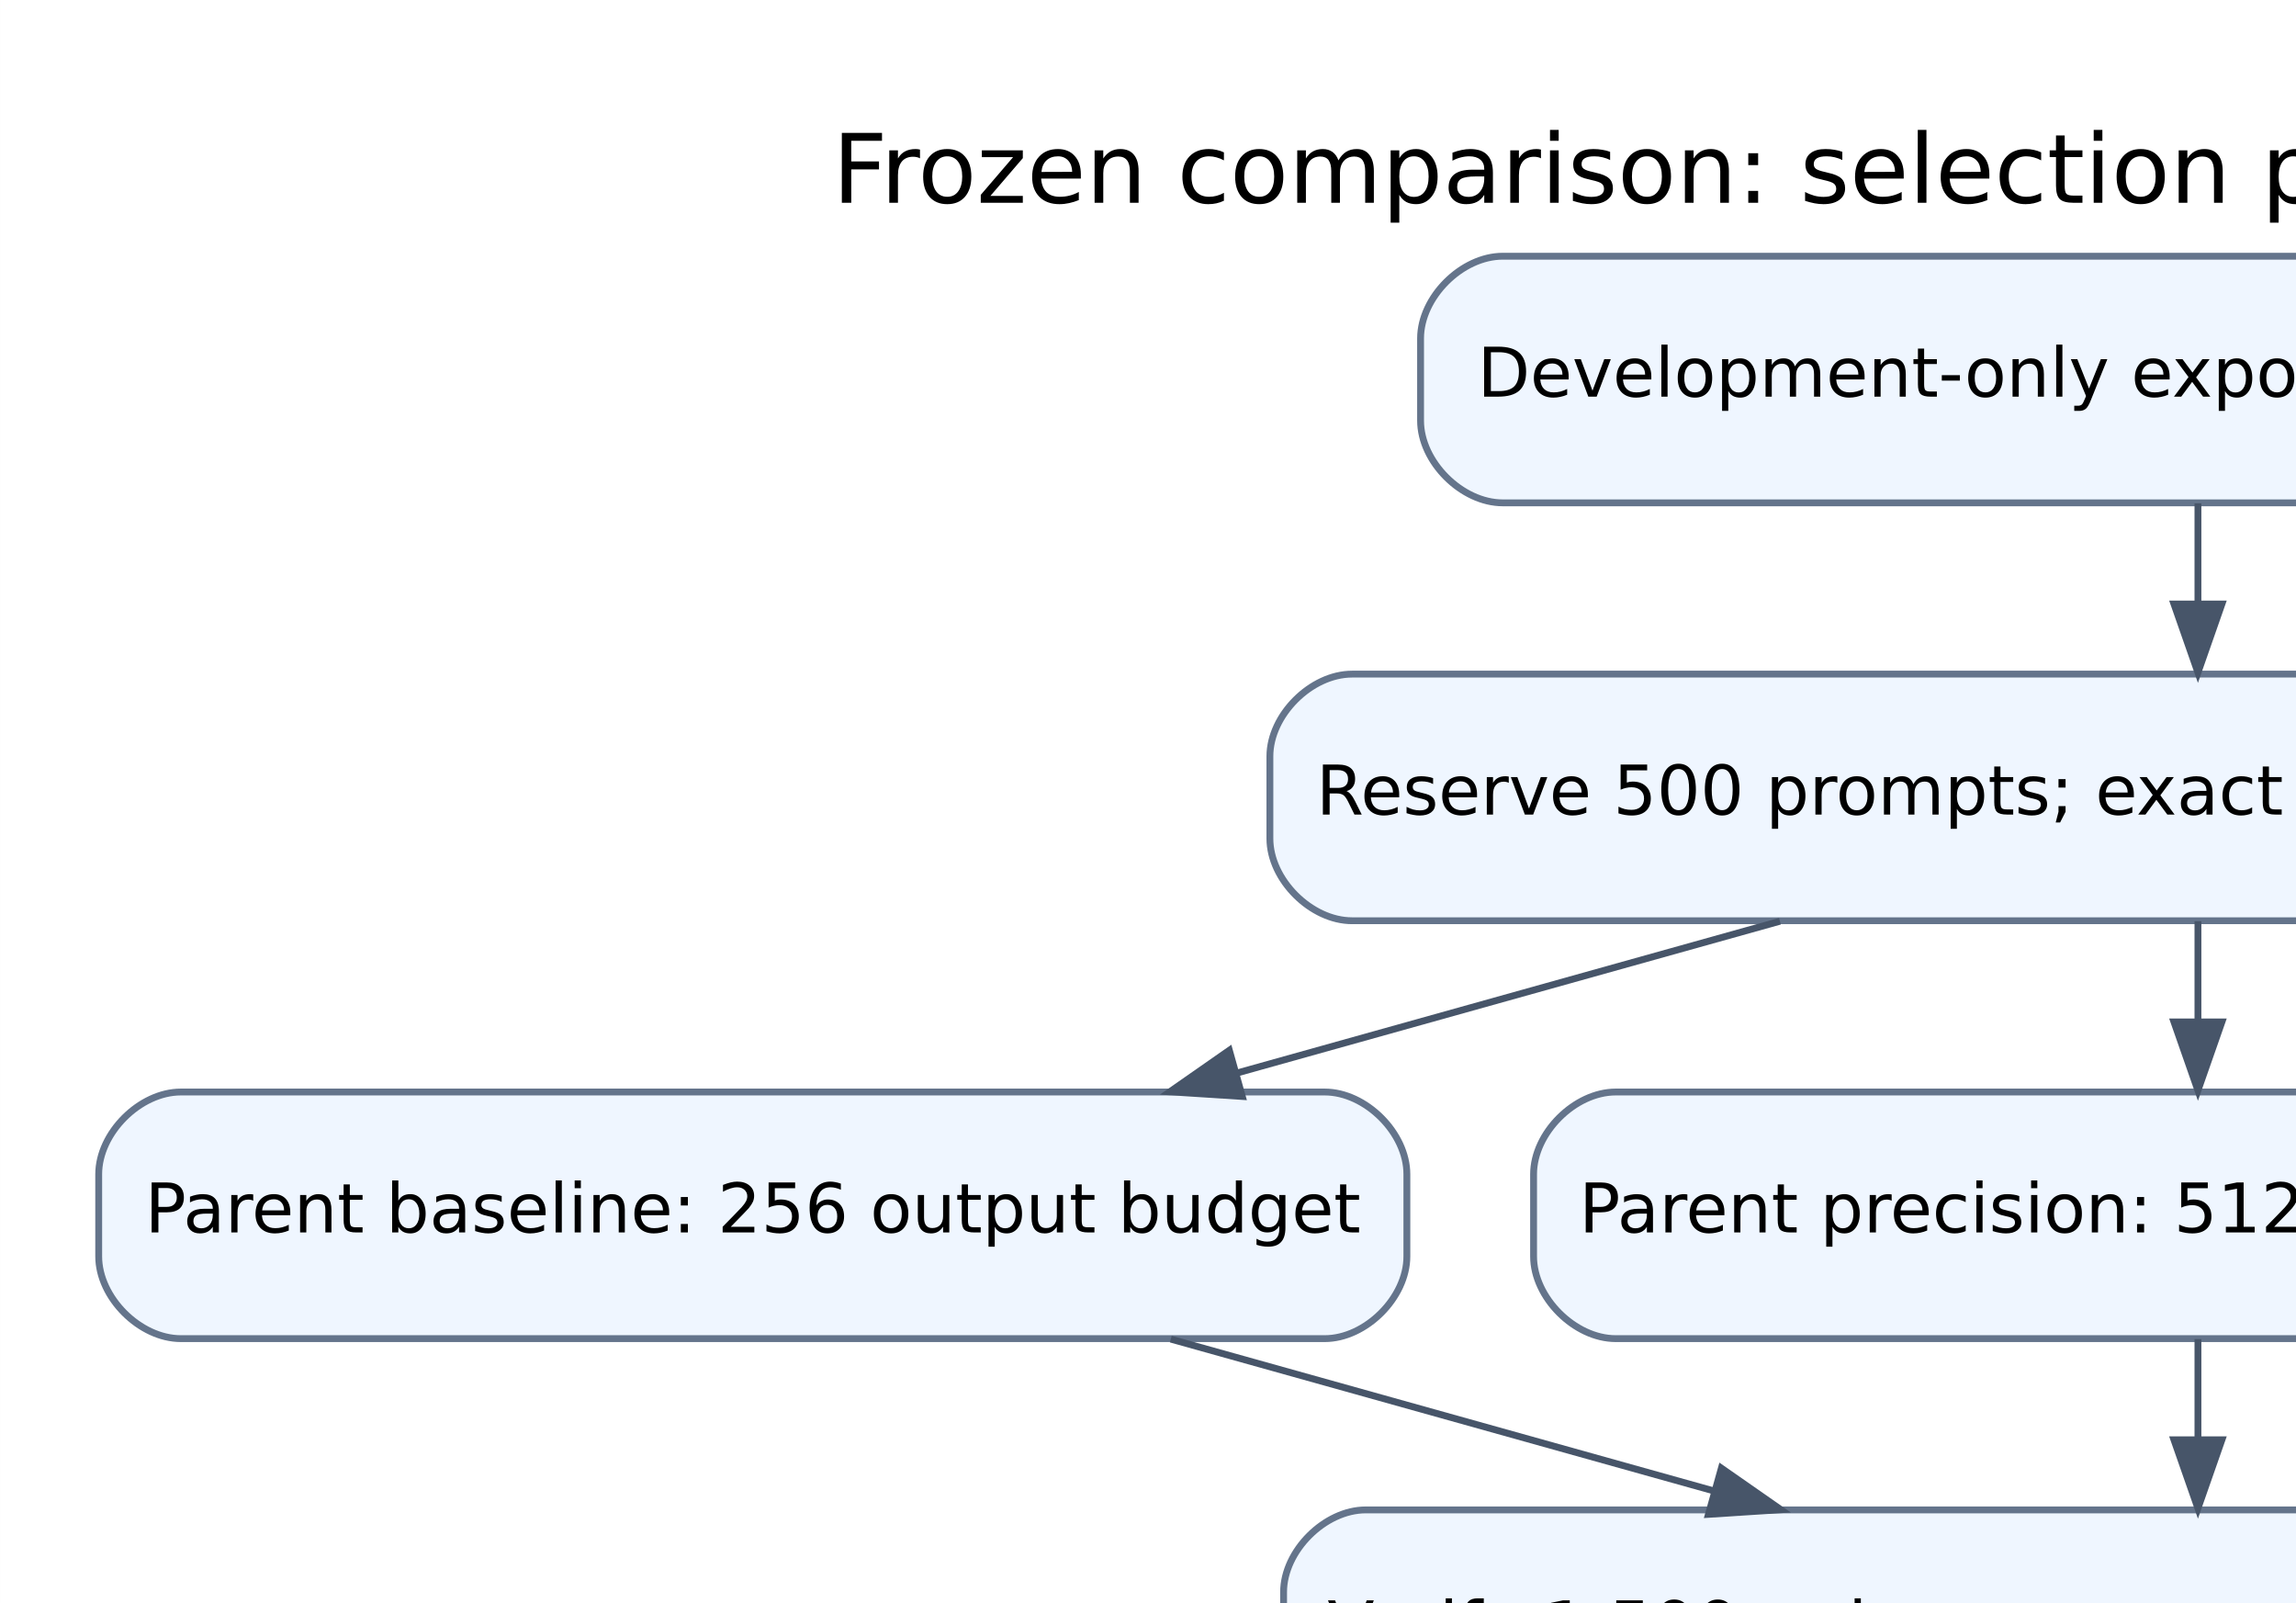
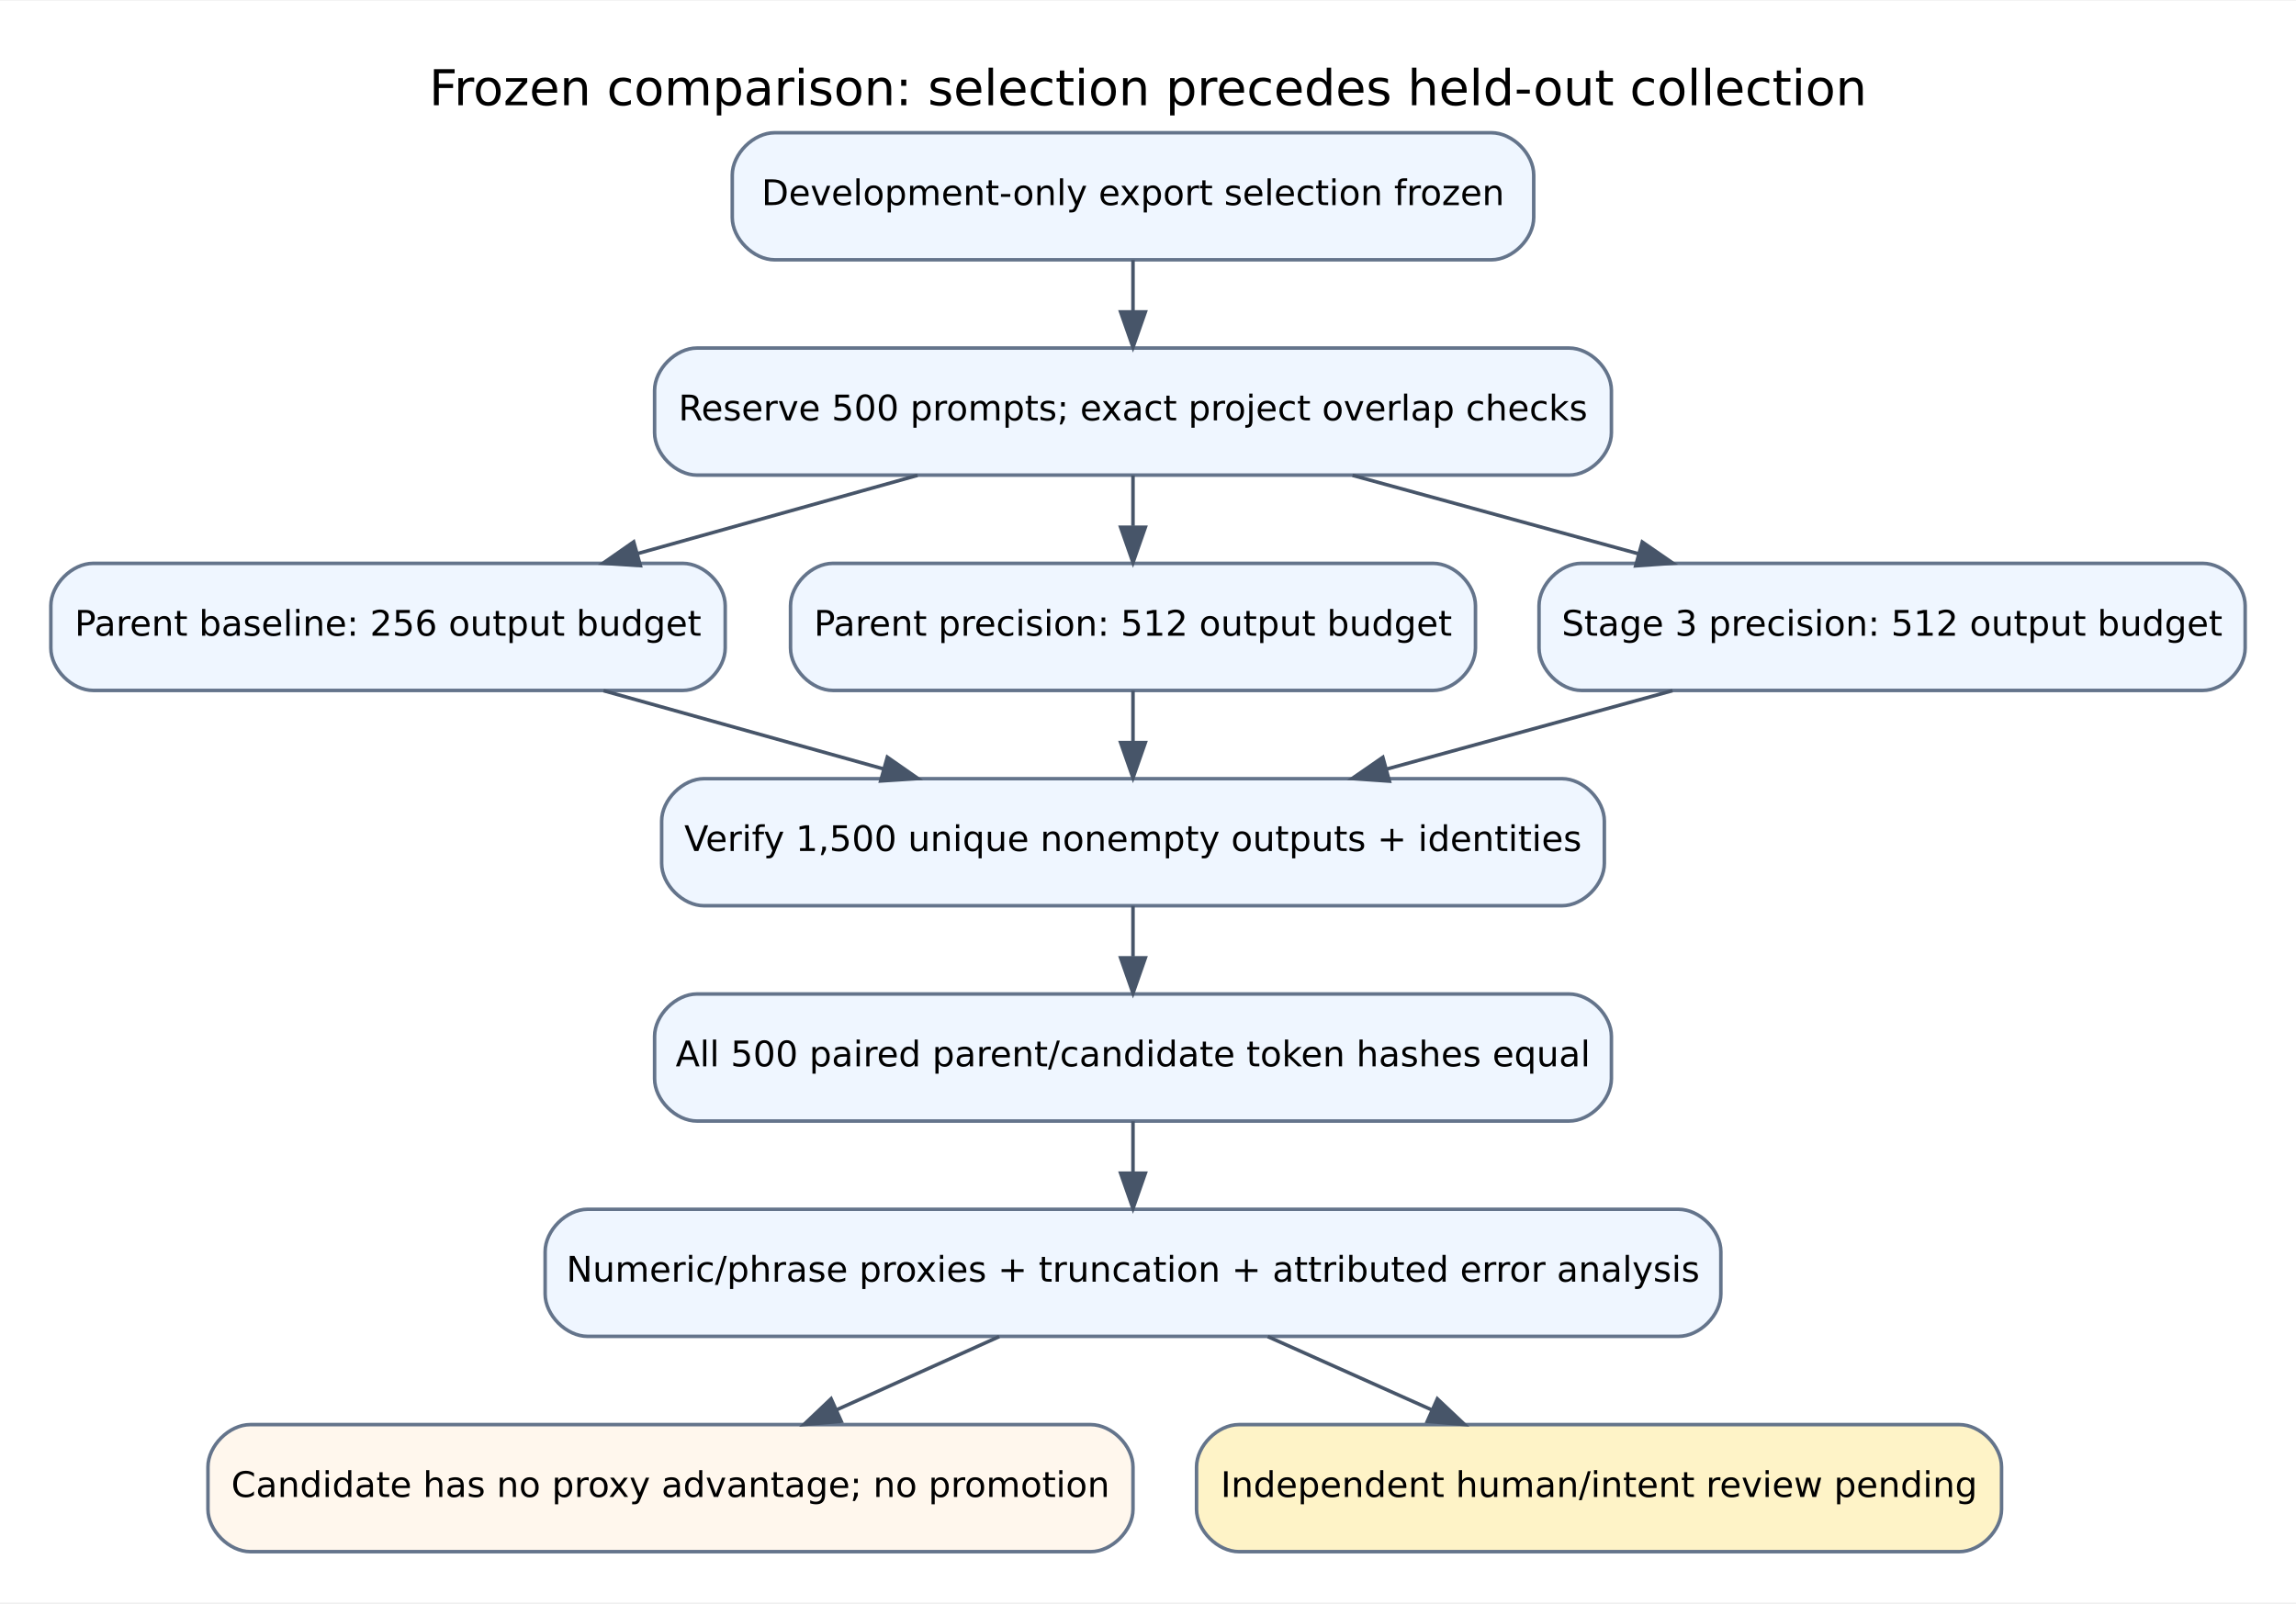
- <svg xmlns="http://www.w3.org/2000/svg" width="1264pt" height="882pt" viewBox="0.00 0.00 650.30 453.80">
-   <g id="graph0" class="graph" transform="scale(1.94 1.94) rotate(0) translate(14.4 439.4)">
+ <svg xmlns="http://www.w3.org/2000/svg" width="650pt" height="454pt" viewBox="0.00 0.00 650.30 453.80">
+   <g id="graph0" class="graph" transform="scale(1 1) rotate(0) translate(14.4 439.4)">
    <polygon fill="white" stroke="transparent" points="-14.4,14.4 -14.4,-439.4 635.9,-439.4 635.9,14.4 -14.4,14.4" />
    <text text-anchor="middle" x="310.75" y="-409.8" font-family="DejaVu Sans" font-size="14.00">Frozen comparison: selection precedes held-out collection</text>
    <g id="node1" class="node">
      <path fill="#eff6ff" stroke="#64748b" d="M408,-402C408,-402 205,-402 205,-402 199,-402 193,-396 193,-390 193,-390 193,-378 193,-378 193,-372 199,-366 205,-366 205,-366 408,-366 408,-366 414,-366 420,-372 420,-378 420,-378 420,-390 420,-390 420,-396 414,-402 408,-402" />
      <text text-anchor="middle" x="306.5" y="-381.5" font-family="DejaVu Sans" font-size="10.00">Development-only export selection frozen</text>
    </g>
    <g id="node2" class="node">
      <path fill="#eff6ff" stroke="#64748b" d="M430,-341C430,-341 183,-341 183,-341 177,-341 171,-335 171,-329 171,-329 171,-317 171,-317 171,-311 177,-305 183,-305 183,-305 430,-305 430,-305 436,-305 442,-311 442,-317 442,-317 442,-329 442,-329 442,-335 436,-341 430,-341" />
      <text text-anchor="middle" x="306.5" y="-320.5" font-family="DejaVu Sans" font-size="10.00">Reserve 500 prompts; exact project overlap checks</text>
    </g>
    <g id="edge1" class="edge">
      <path fill="none" stroke="#475569" d="M306.5,-365.93C306.5,-361.45 306.5,-356.49 306.5,-351.61" />
      <polygon fill="#475569" stroke="#475569" points="310,-351.23 306.5,-341.23 303,-351.23 310,-351.23" />
    </g>
    <g id="node3" class="node">
      <path fill="#eff6ff" stroke="#64748b" d="M179,-280C179,-280 12,-280 12,-280 6,-280 0,-274 0,-268 0,-268 0,-256 0,-256 0,-250 6,-244 12,-244 12,-244 179,-244 179,-244 185,-244 191,-250 191,-256 191,-256 191,-268 191,-268 191,-274 185,-280 179,-280" />
      <text text-anchor="middle" x="95.5" y="-259.5" font-family="DejaVu Sans" font-size="10.00">Parent baseline: 256 output budget</text>
    </g>
    <g id="edge2" class="edge">
      <path fill="none" stroke="#475569" d="M245.47,-304.93C220.65,-297.99 191.8,-289.93 166.08,-282.74" />
      <polygon fill="#475569" stroke="#475569" points="166.97,-279.35 156.39,-280.03 165.08,-286.09 166.97,-279.35" />
    </g>
    <g id="node4" class="node">
      <path fill="#eff6ff" stroke="#64748b" d="M391.5,-280C391.5,-280 221.5,-280 221.5,-280 215.5,-280 209.5,-274 209.5,-268 209.5,-268 209.5,-256 209.5,-256 209.5,-250 215.5,-244 221.5,-244 221.5,-244 391.5,-244 391.5,-244 397.5,-244 403.5,-250 403.5,-256 403.5,-256 403.5,-268 403.5,-268 403.5,-274 397.5,-280 391.5,-280" />
      <text text-anchor="middle" x="306.5" y="-259.5" font-family="DejaVu Sans" font-size="10.00">Parent precision: 512 output budget</text>
    </g>
    <g id="edge3" class="edge">
      <path fill="none" stroke="#475569" d="M306.5,-304.93C306.5,-300.45 306.5,-295.49 306.5,-290.61" />
      <polygon fill="#475569" stroke="#475569" points="310,-290.23 306.5,-280.23 303,-290.23 310,-290.23" />
    </g>
    <g id="node5" class="node">
      <path fill="#eff6ff" stroke="#64748b" d="M609.5,-280C609.5,-280 433.5,-280 433.5,-280 427.5,-280 421.5,-274 421.5,-268 421.5,-268 421.5,-256 421.5,-256 421.5,-250 427.5,-244 433.5,-244 433.5,-244 609.5,-244 609.5,-244 615.5,-244 621.5,-250 621.5,-256 621.5,-256 621.5,-268 621.5,-268 621.5,-274 615.5,-280 609.5,-280" />
      <text text-anchor="middle" x="521.5" y="-259.5" font-family="DejaVu Sans" font-size="10.00">Stage 3 precision: 512 output budget</text>
    </g>
    <g id="edge4" class="edge">
      <path fill="none" stroke="#475569" d="M368.69,-304.93C393.98,-297.99 423.37,-289.93 449.58,-282.74" />
      <polygon fill="#475569" stroke="#475569" points="450.74,-286.05 459.45,-280.03 448.88,-279.3 450.74,-286.05" />
    </g>
    <g id="node6" class="node">
      <path fill="#eff6ff" stroke="#64748b" d="M428,-219C428,-219 185,-219 185,-219 179,-219 173,-213 173,-207 173,-207 173,-195 173,-195 173,-189 179,-183 185,-183 185,-183 428,-183 428,-183 434,-183 440,-189 440,-195 440,-195 440,-207 440,-207 440,-213 434,-219 428,-219" />
      <text text-anchor="middle" x="306.5" y="-198.5" font-family="DejaVu Sans" font-size="10.00">Verify 1,500 unique nonempty outputs + identities</text>
    </g>
    <g id="edge5" class="edge">
      <path fill="none" stroke="#475569" d="M156.53,-243.93C181.35,-236.99 210.2,-228.93 235.92,-221.74" />
      <polygon fill="#475569" stroke="#475569" points="236.92,-225.09 245.61,-219.03 235.03,-218.35 236.92,-225.09" />
    </g>
    <g id="edge6" class="edge">
      <path fill="none" stroke="#475569" d="M306.5,-243.93C306.5,-239.45 306.5,-234.49 306.5,-229.61" />
      <polygon fill="#475569" stroke="#475569" points="310,-229.23 306.5,-219.23 303,-229.23 310,-229.23" />
    </g>
    <g id="edge7" class="edge">
      <path fill="none" stroke="#475569" d="M459.31,-243.93C434.02,-236.99 404.63,-228.93 378.42,-221.74" />
      <polygon fill="#475569" stroke="#475569" points="379.12,-218.3 368.55,-219.03 377.26,-225.05 379.12,-218.3" />
    </g>
    <g id="node7" class="node">
      <path fill="#eff6ff" stroke="#64748b" d="M430,-158C430,-158 183,-158 183,-158 177,-158 171,-152 171,-146 171,-146 171,-134 171,-134 171,-128 177,-122 183,-122 183,-122 430,-122 430,-122 436,-122 442,-128 442,-134 442,-134 442,-146 442,-146 442,-152 436,-158 430,-158" />
      <text text-anchor="middle" x="306.5" y="-137.5" font-family="DejaVu Sans" font-size="10.00">All 500 paired parent/candidate token hashes equal</text>
    </g>
    <g id="edge8" class="edge">
      <path fill="none" stroke="#475569" d="M306.5,-182.93C306.5,-178.45 306.5,-173.49 306.5,-168.61" />
      <polygon fill="#475569" stroke="#475569" points="310,-168.23 306.5,-158.23 303,-168.23 310,-168.23" />
    </g>
    <g id="node8" class="node">
      <path fill="#eff6ff" stroke="#64748b" d="M461,-97C461,-97 152,-97 152,-97 146,-97 140,-91 140,-85 140,-85 140,-73 140,-73 140,-67 146,-61 152,-61 152,-61 461,-61 461,-61 467,-61 473,-67 473,-73 473,-73 473,-85 473,-85 473,-91 467,-97 461,-97" />
      <text text-anchor="middle" x="306.5" y="-76.5" font-family="DejaVu Sans" font-size="10.00">Numeric/phrase proxies + truncation + attributed error analysis</text>
    </g>
    <g id="edge9" class="edge">
      <path fill="none" stroke="#475569" d="M306.5,-121.93C306.5,-117.45 306.5,-112.49 306.5,-107.61" />
      <polygon fill="#475569" stroke="#475569" points="310,-107.23 306.5,-97.23 303,-107.23 310,-107.23" />
    </g>
    <g id="node9" class="node">
      <path fill="#fff7ed" stroke="#64748b" d="M294.5,-36C294.5,-36 56.5,-36 56.5,-36 50.5,-36 44.5,-30 44.5,-24 44.5,-24 44.5,-12 44.5,-12 44.5,-6 50.5,0 56.5,0 56.5,0 294.5,0 294.5,0 300.5,0 306.5,-6 306.5,-12 306.5,-12 306.5,-24 306.5,-24 306.5,-30 300.5,-36 294.5,-36" />
      <text text-anchor="middle" x="175.5" y="-15.5" font-family="DejaVu Sans" font-size="10.00">Candidate has no proxy advantage; no promotion</text>
    </g>
    <g id="edge10" class="edge">
      <path fill="none" stroke="#475569" d="M268.61,-60.93C254.22,-54.45 237.65,-46.99 222.51,-40.17" />
      <polygon fill="#475569" stroke="#475569" points="223.86,-36.94 213.31,-36.03 220.99,-43.32 223.86,-36.94" />
    </g>
    <g id="node10" class="node">
      <path fill="#fef3c7" stroke="#64748b" d="M540.5,-36C540.5,-36 336.5,-36 336.5,-36 330.5,-36 324.5,-30 324.5,-24 324.5,-24 324.5,-12 324.5,-12 324.5,-6 330.5,0 336.5,0 336.5,0 540.5,0 540.5,0 546.5,0 552.5,-6 552.5,-12 552.5,-12 552.5,-24 552.5,-24 552.5,-30 546.5,-36 540.5,-36" />
      <text text-anchor="middle" x="438.5" y="-15.5" font-family="DejaVu Sans" font-size="10.00">Independent human/intent review pending</text>
    </g>
    <g id="edge11" class="edge">
      <path fill="none" stroke="#475569" d="M344.68,-60.93C359.18,-54.45 375.88,-46.99 391.13,-40.17" />
      <polygon fill="#475569" stroke="#475569" points="392.7,-43.3 400.41,-36.03 389.85,-36.91 392.7,-43.3" />
    </g>
  </g>
</svg>
